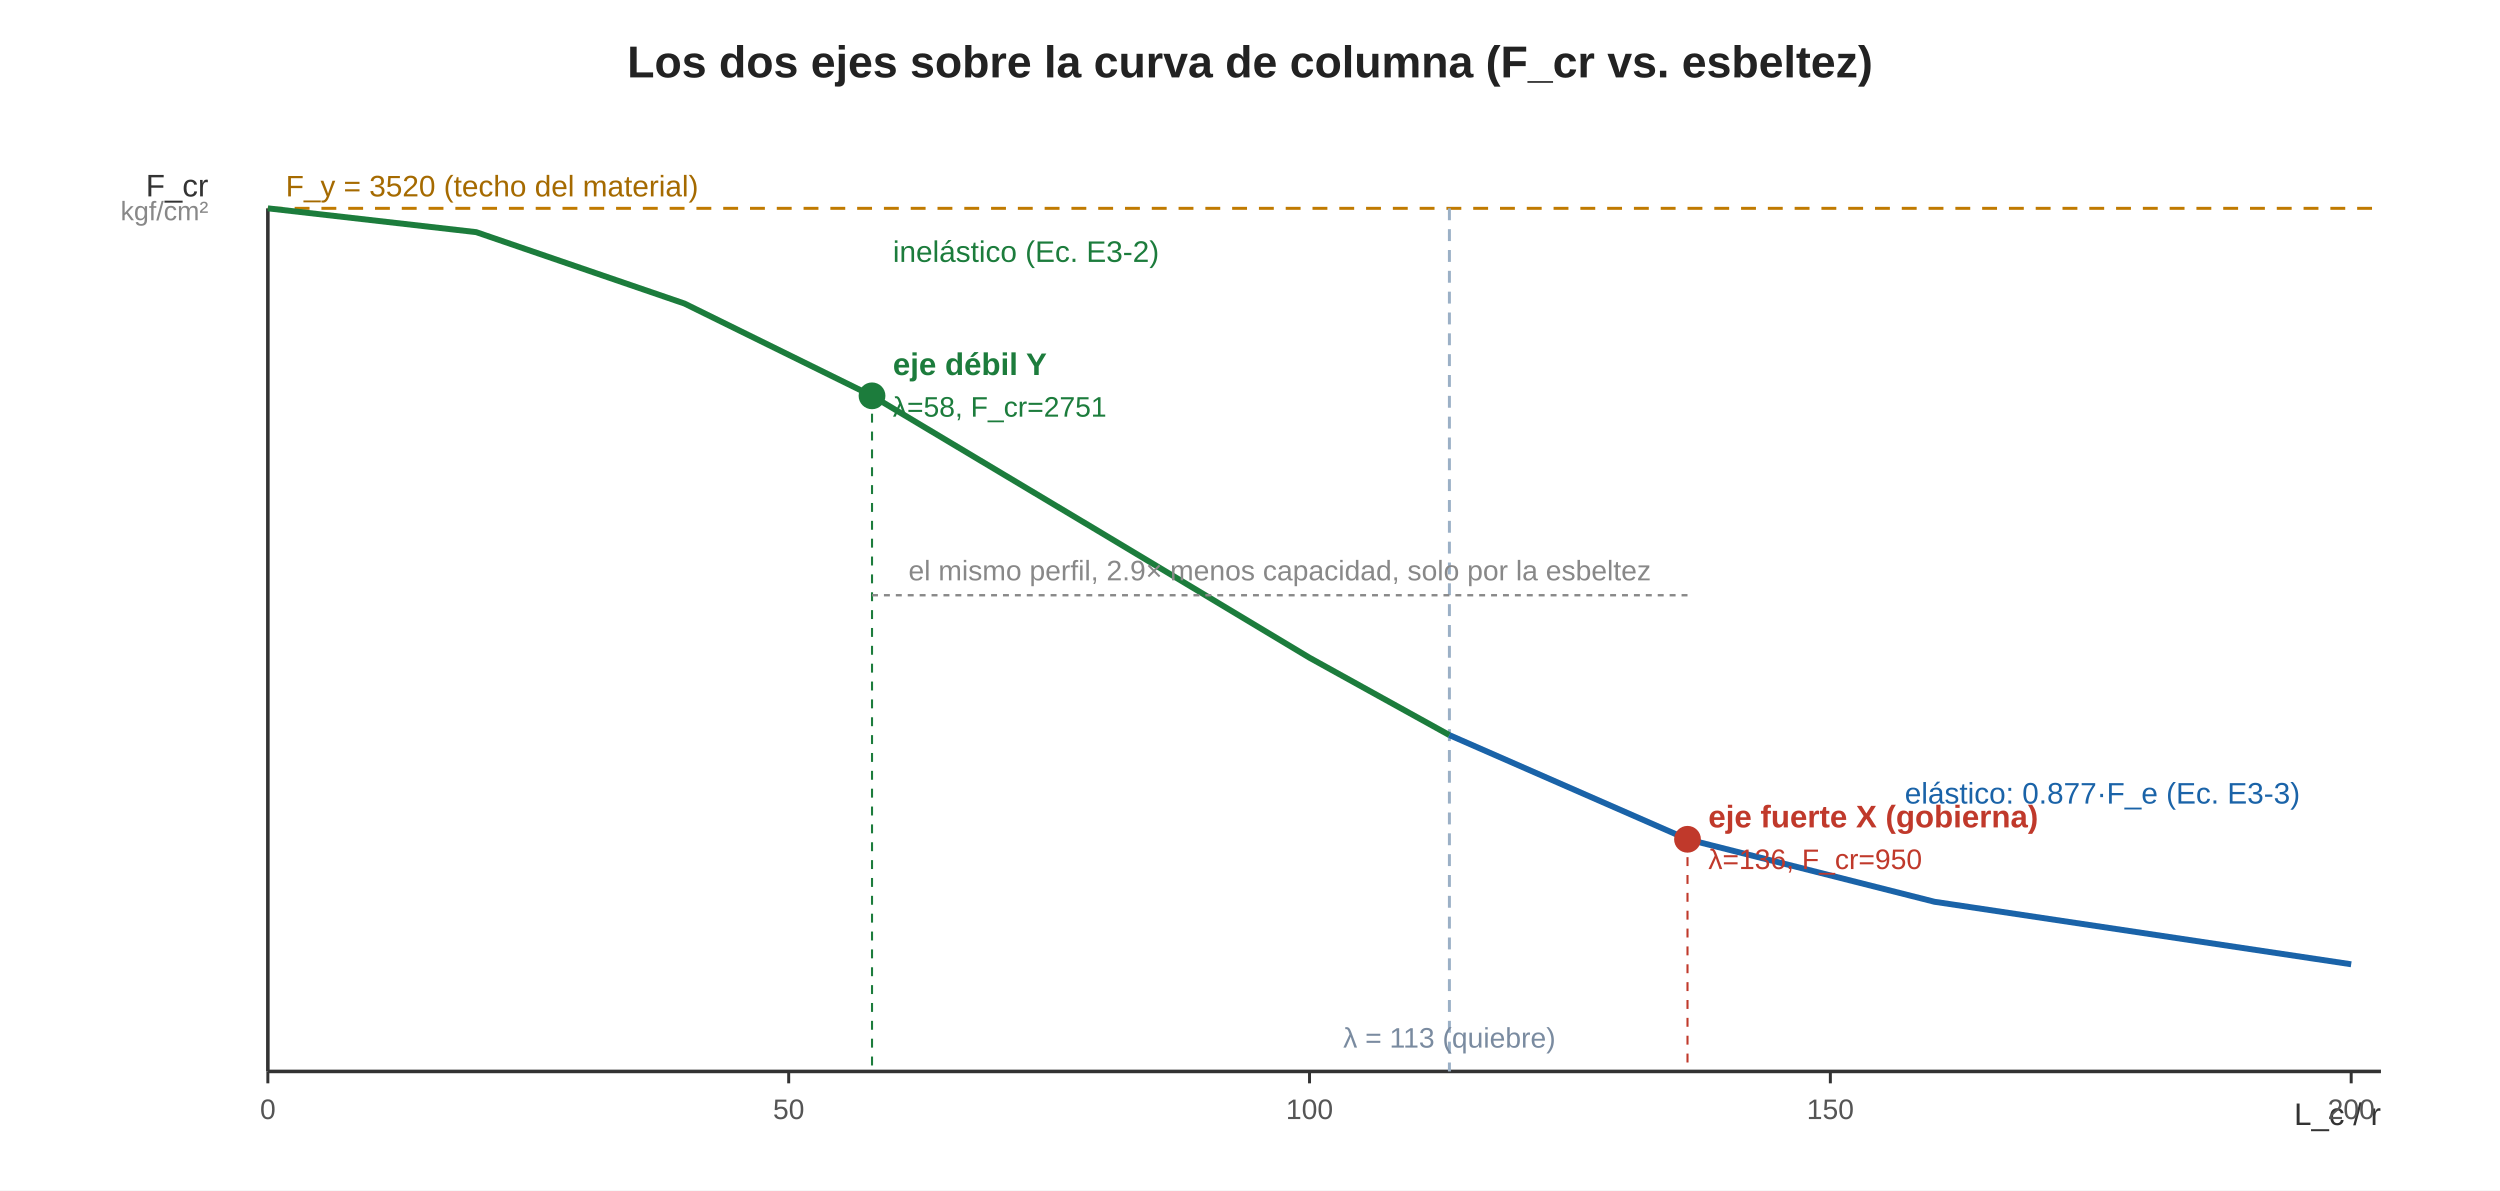
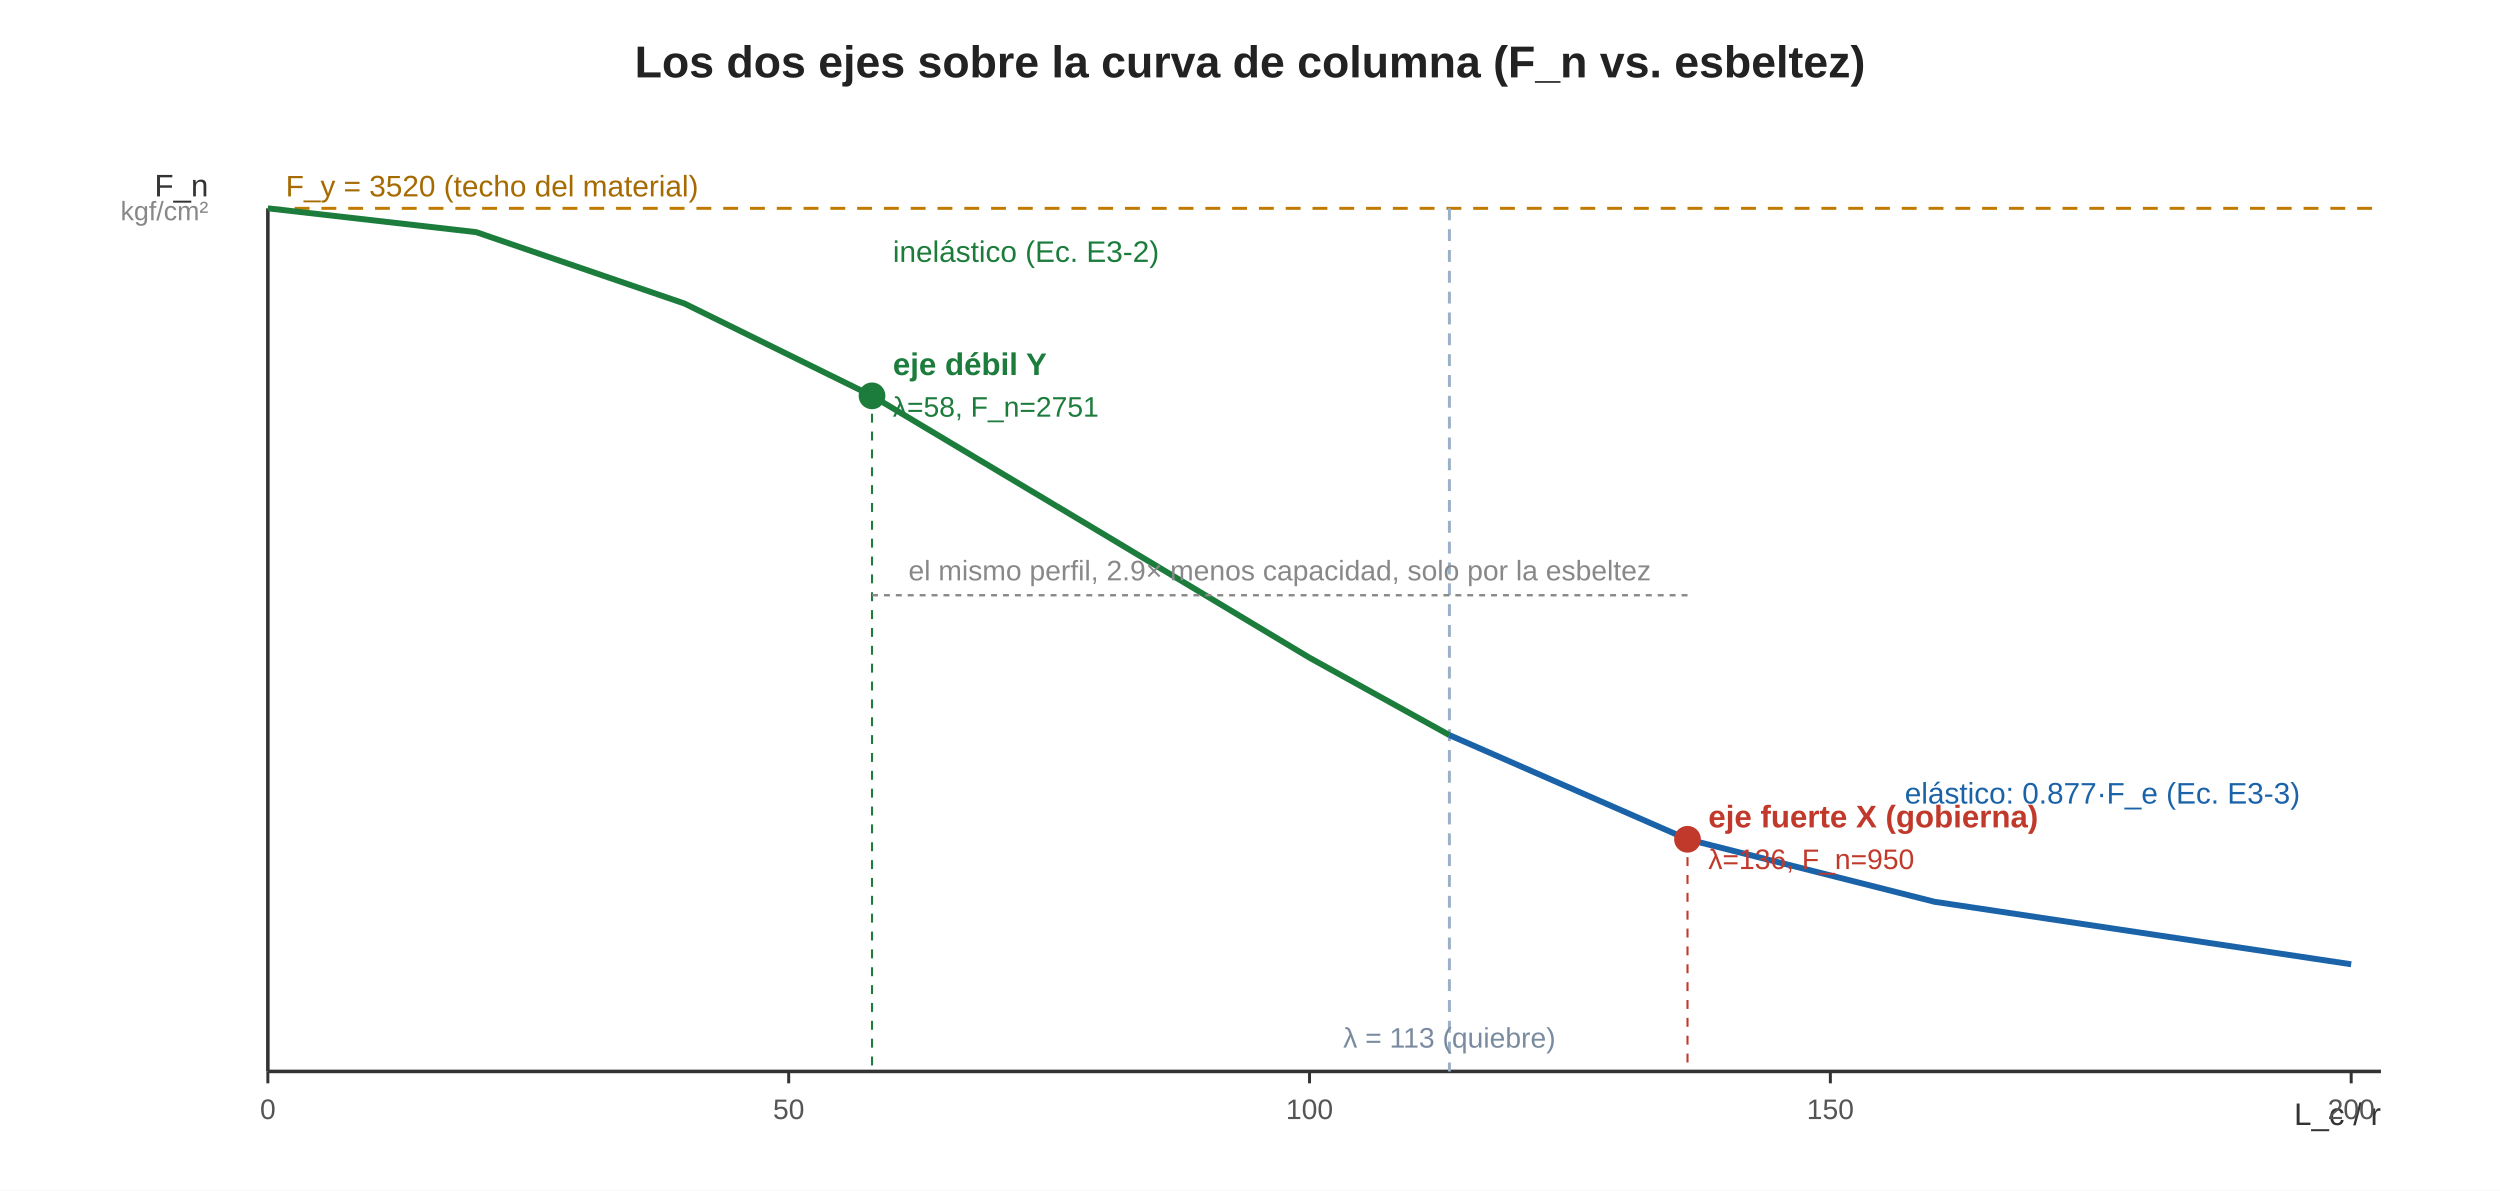
<svg xmlns="http://www.w3.org/2000/svg" viewBox="0 0 840 400" font-family="Segoe UI, Arial, sans-serif">
  <rect width="840" height="400" fill="#ffffff" />
-   <text x="420" y="26" font-size="15" text-anchor="middle" fill="#222" font-weight="bold">Los dos ejes sobre la curva de columna (F_cr vs. esbeltez)</text>
+   <text x="420" y="26" font-size="15" text-anchor="middle" fill="#222" font-weight="bold">Los dos ejes sobre la curva de columna (F_n vs. esbeltez)</text>
  <line x1="90" y1="70" x2="90" y2="360" stroke="#333" stroke-width="1.2" />
  <line x1="90" y1="360" x2="800" y2="360" stroke="#333" stroke-width="1.2" />
-   <text x="70" y="66" font-size="10.5" text-anchor="end" fill="#333">F_cr</text>
+   <text x="70" y="66" font-size="10.5" text-anchor="end" fill="#333">F_n</text>
  <text x="70" y="74" font-size="9" text-anchor="end" fill="#888">kgf/cm²</text>
  <text x="800" y="378" font-size="10.5" text-anchor="end" fill="#333">L_c / r</text>
  <line x1="90" y1="70" x2="800" y2="70" stroke="#c07a00" stroke-width="1" stroke-dasharray="5 4" />
  <text x="96" y="66" font-size="10" fill="#a56a00">F_y = 3520  (techo del material)</text>
  <line x1="90" y1="360" x2="90" y2="364" stroke="#333" />
  <text x="90" y="376" font-size="9.5" text-anchor="middle" fill="#555">0</text>
  <line x1="265" y1="360" x2="265" y2="364" stroke="#333" />
  <text x="265" y="376" font-size="9.5" text-anchor="middle" fill="#555">50</text>
  <line x1="440" y1="360" x2="440" y2="364" stroke="#333" />
  <text x="440" y="376" font-size="9.5" text-anchor="middle" fill="#555">100</text>
  <line x1="615" y1="360" x2="615" y2="364" stroke="#333" />
  <text x="615" y="376" font-size="9.5" text-anchor="middle" fill="#555">150</text>
  <line x1="790" y1="360" x2="790" y2="364" stroke="#333" />
  <text x="790" y="376" font-size="9.5" text-anchor="middle" fill="#555">200</text>
  <line x1="487" y1="70" x2="487" y2="360" stroke="#9bb0c6" stroke-width="1" stroke-dasharray="4 3" />
  <text x="487" y="352" font-size="9.5" text-anchor="middle" fill="#7a8ba0">λ = 113  (quiebre)</text>
  <polyline points="90,70 160,78 230,102 293,133 370,179 440,221 487,247" fill="none" stroke="#1c7c3c" stroke-width="2" />
  <polyline points="487,247 567,282 650,303 790,324" fill="none" stroke="#1a63a8" stroke-width="2" />
  <text x="300" y="88" font-size="10" fill="#1c7c3c">inelástico (Ec. E3-2)</text>
  <text x="640" y="270" font-size="10" fill="#1a63a8">elástico: 0.877·F_e (Ec. E3-3)</text>
  <circle cx="293" cy="133" r="4.5" fill="#1c7c3c" />
  <line x1="293" y1="133" x2="293" y2="360" stroke="#1c7c3c" stroke-width="0.7" stroke-dasharray="3 3" />
  <text x="300" y="126" font-size="10.5" fill="#1c7c3c" font-weight="bold">eje débil Y</text>
-   <text x="300" y="140" font-size="9.5" fill="#1c7c3c">λ=58, F_cr=2751</text>
+   <text x="300" y="140" font-size="9.5" fill="#1c7c3c">λ=58, F_n=2751</text>
  <circle cx="567" cy="282" r="4.5" fill="#c0392b" />
  <line x1="567" y1="282" x2="567" y2="360" stroke="#c0392b" stroke-width="0.7" stroke-dasharray="3 3" />
  <text x="574" y="278" font-size="10.5" fill="#c0392b" font-weight="bold">eje fuerte X  (gobierna)</text>
-   <text x="574" y="292" font-size="9.5" fill="#c0392b">λ=136, F_cr=950</text>
+   <text x="574" y="292" font-size="9.5" fill="#c0392b">λ=136, F_n=950</text>
  <line x1="567" y1="200" x2="293" y2="200" stroke="#888" stroke-width="0.8" stroke-dasharray="2 2" />
  <text x="430" y="195" font-size="9.5" text-anchor="middle" fill="#888">el mismo perfil, 2.9× menos capacidad, solo por la esbeltez</text>
</svg>
